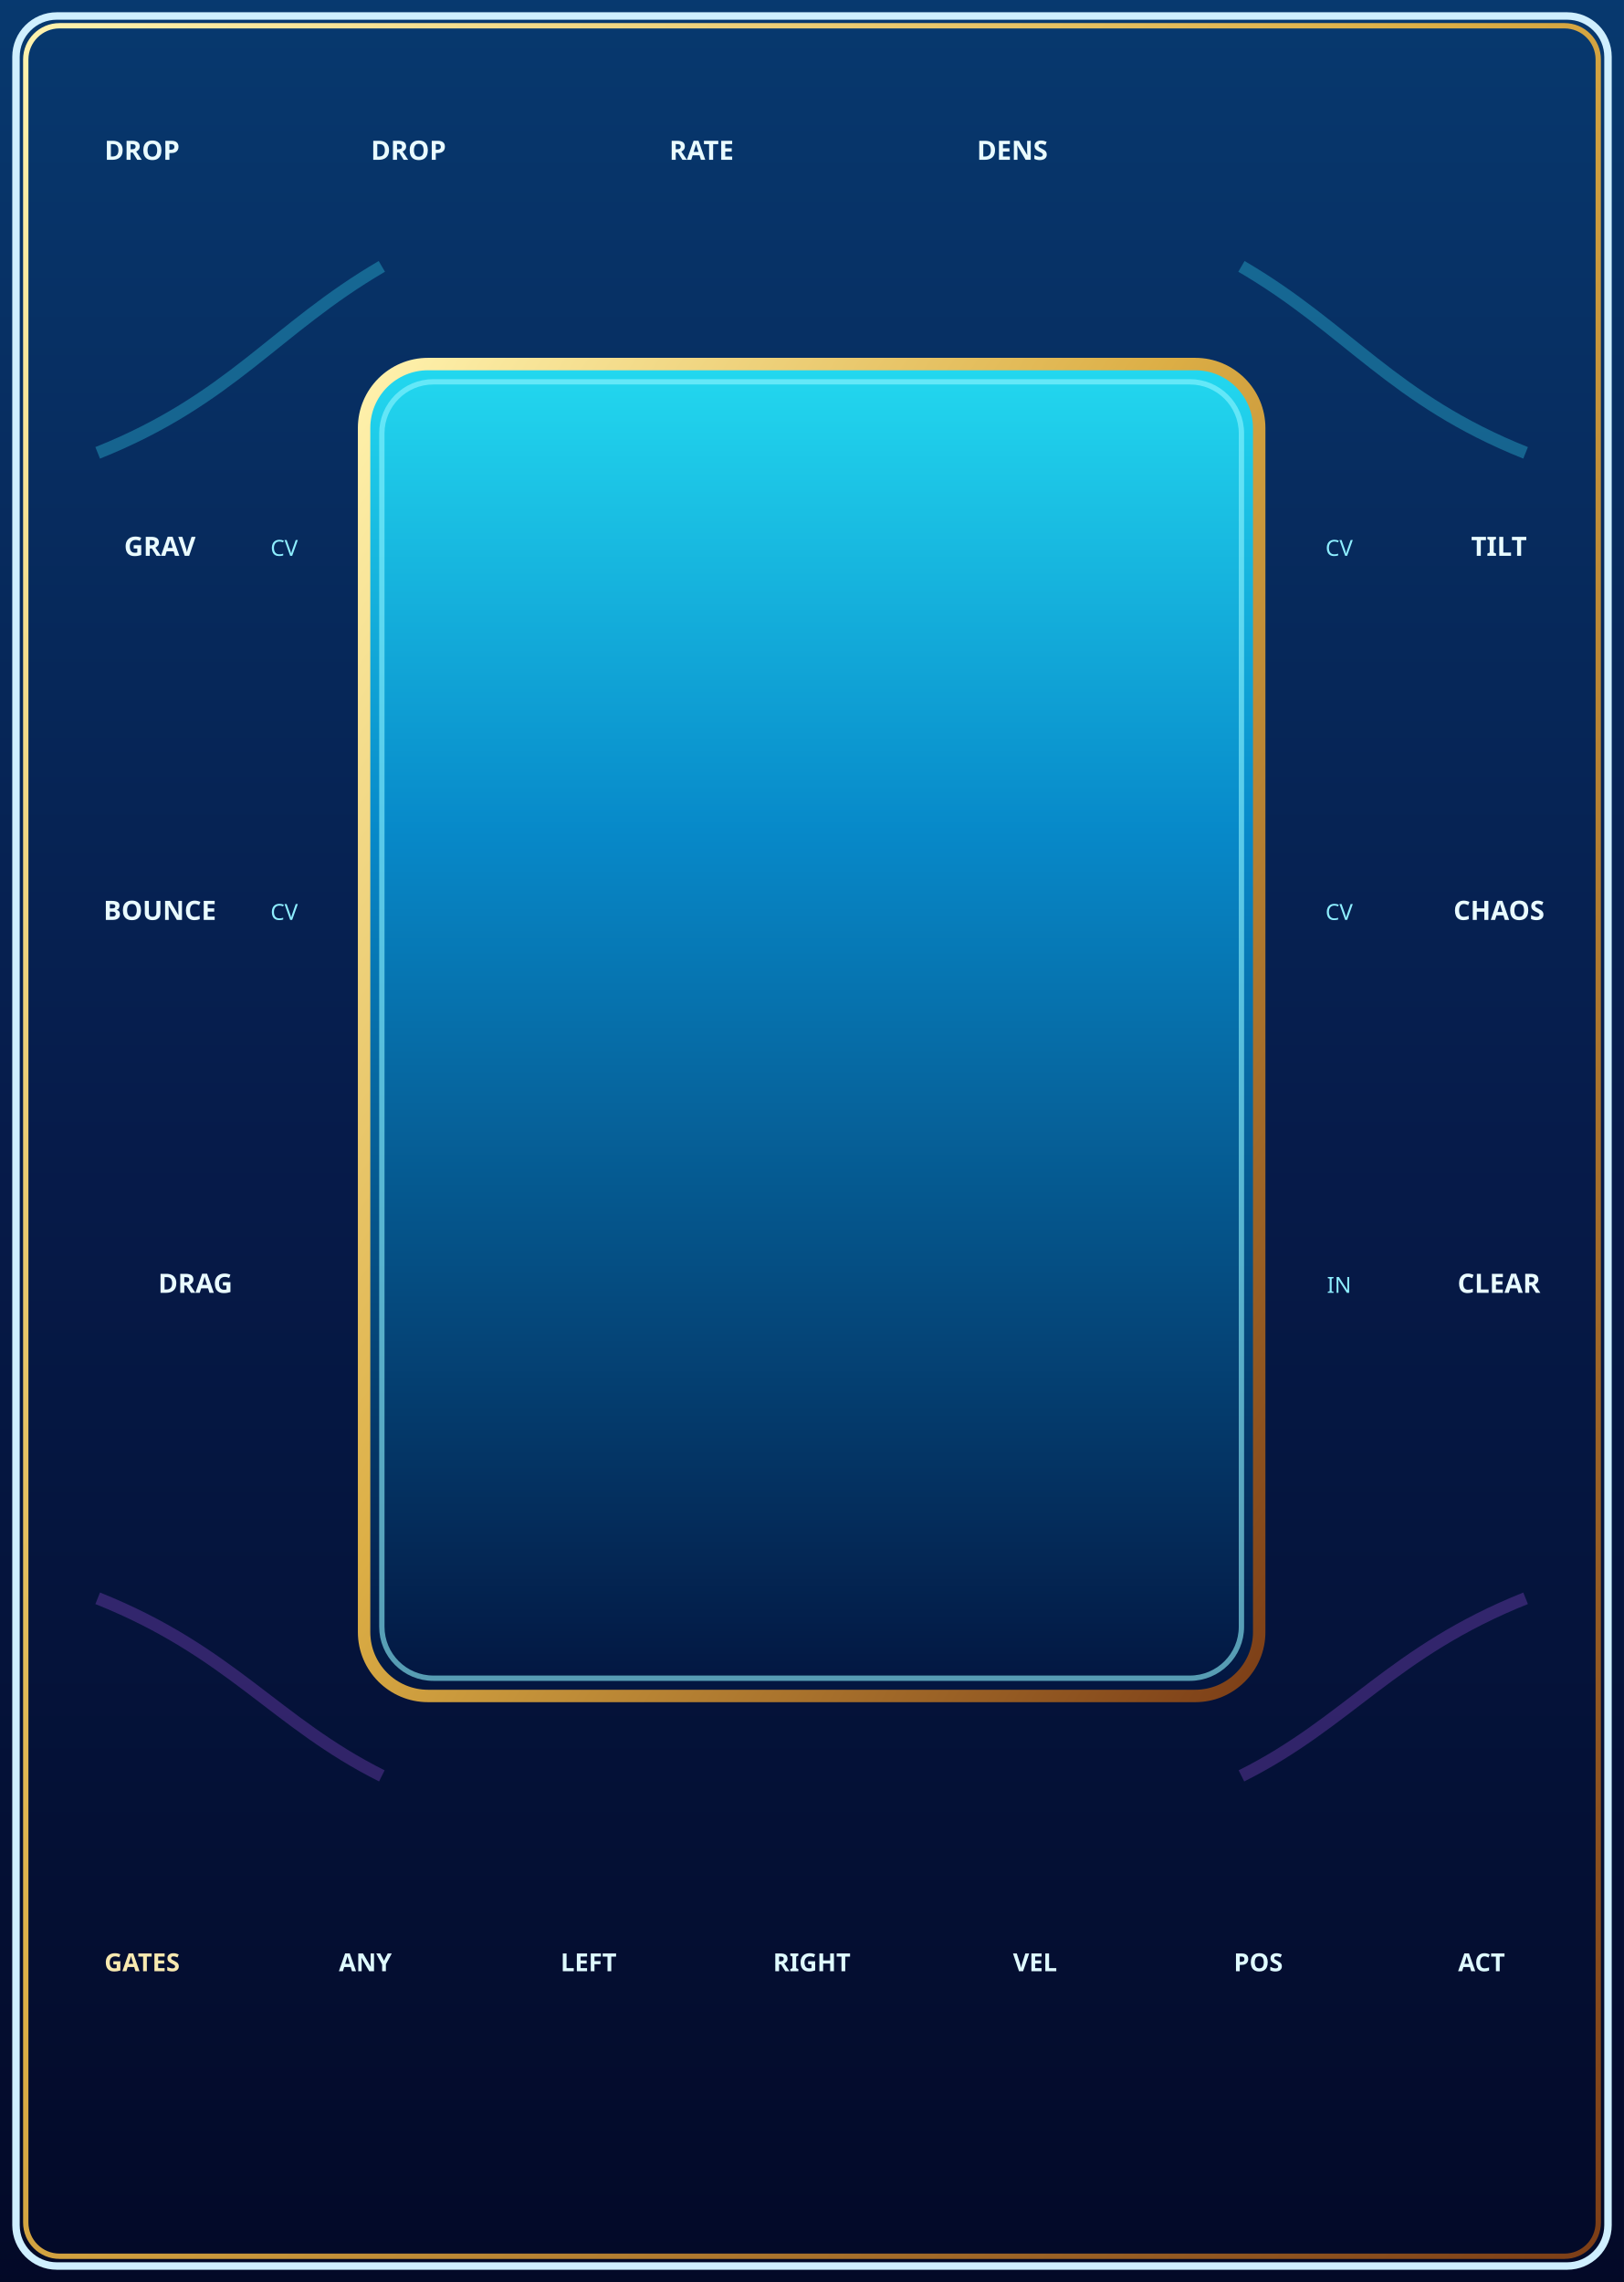
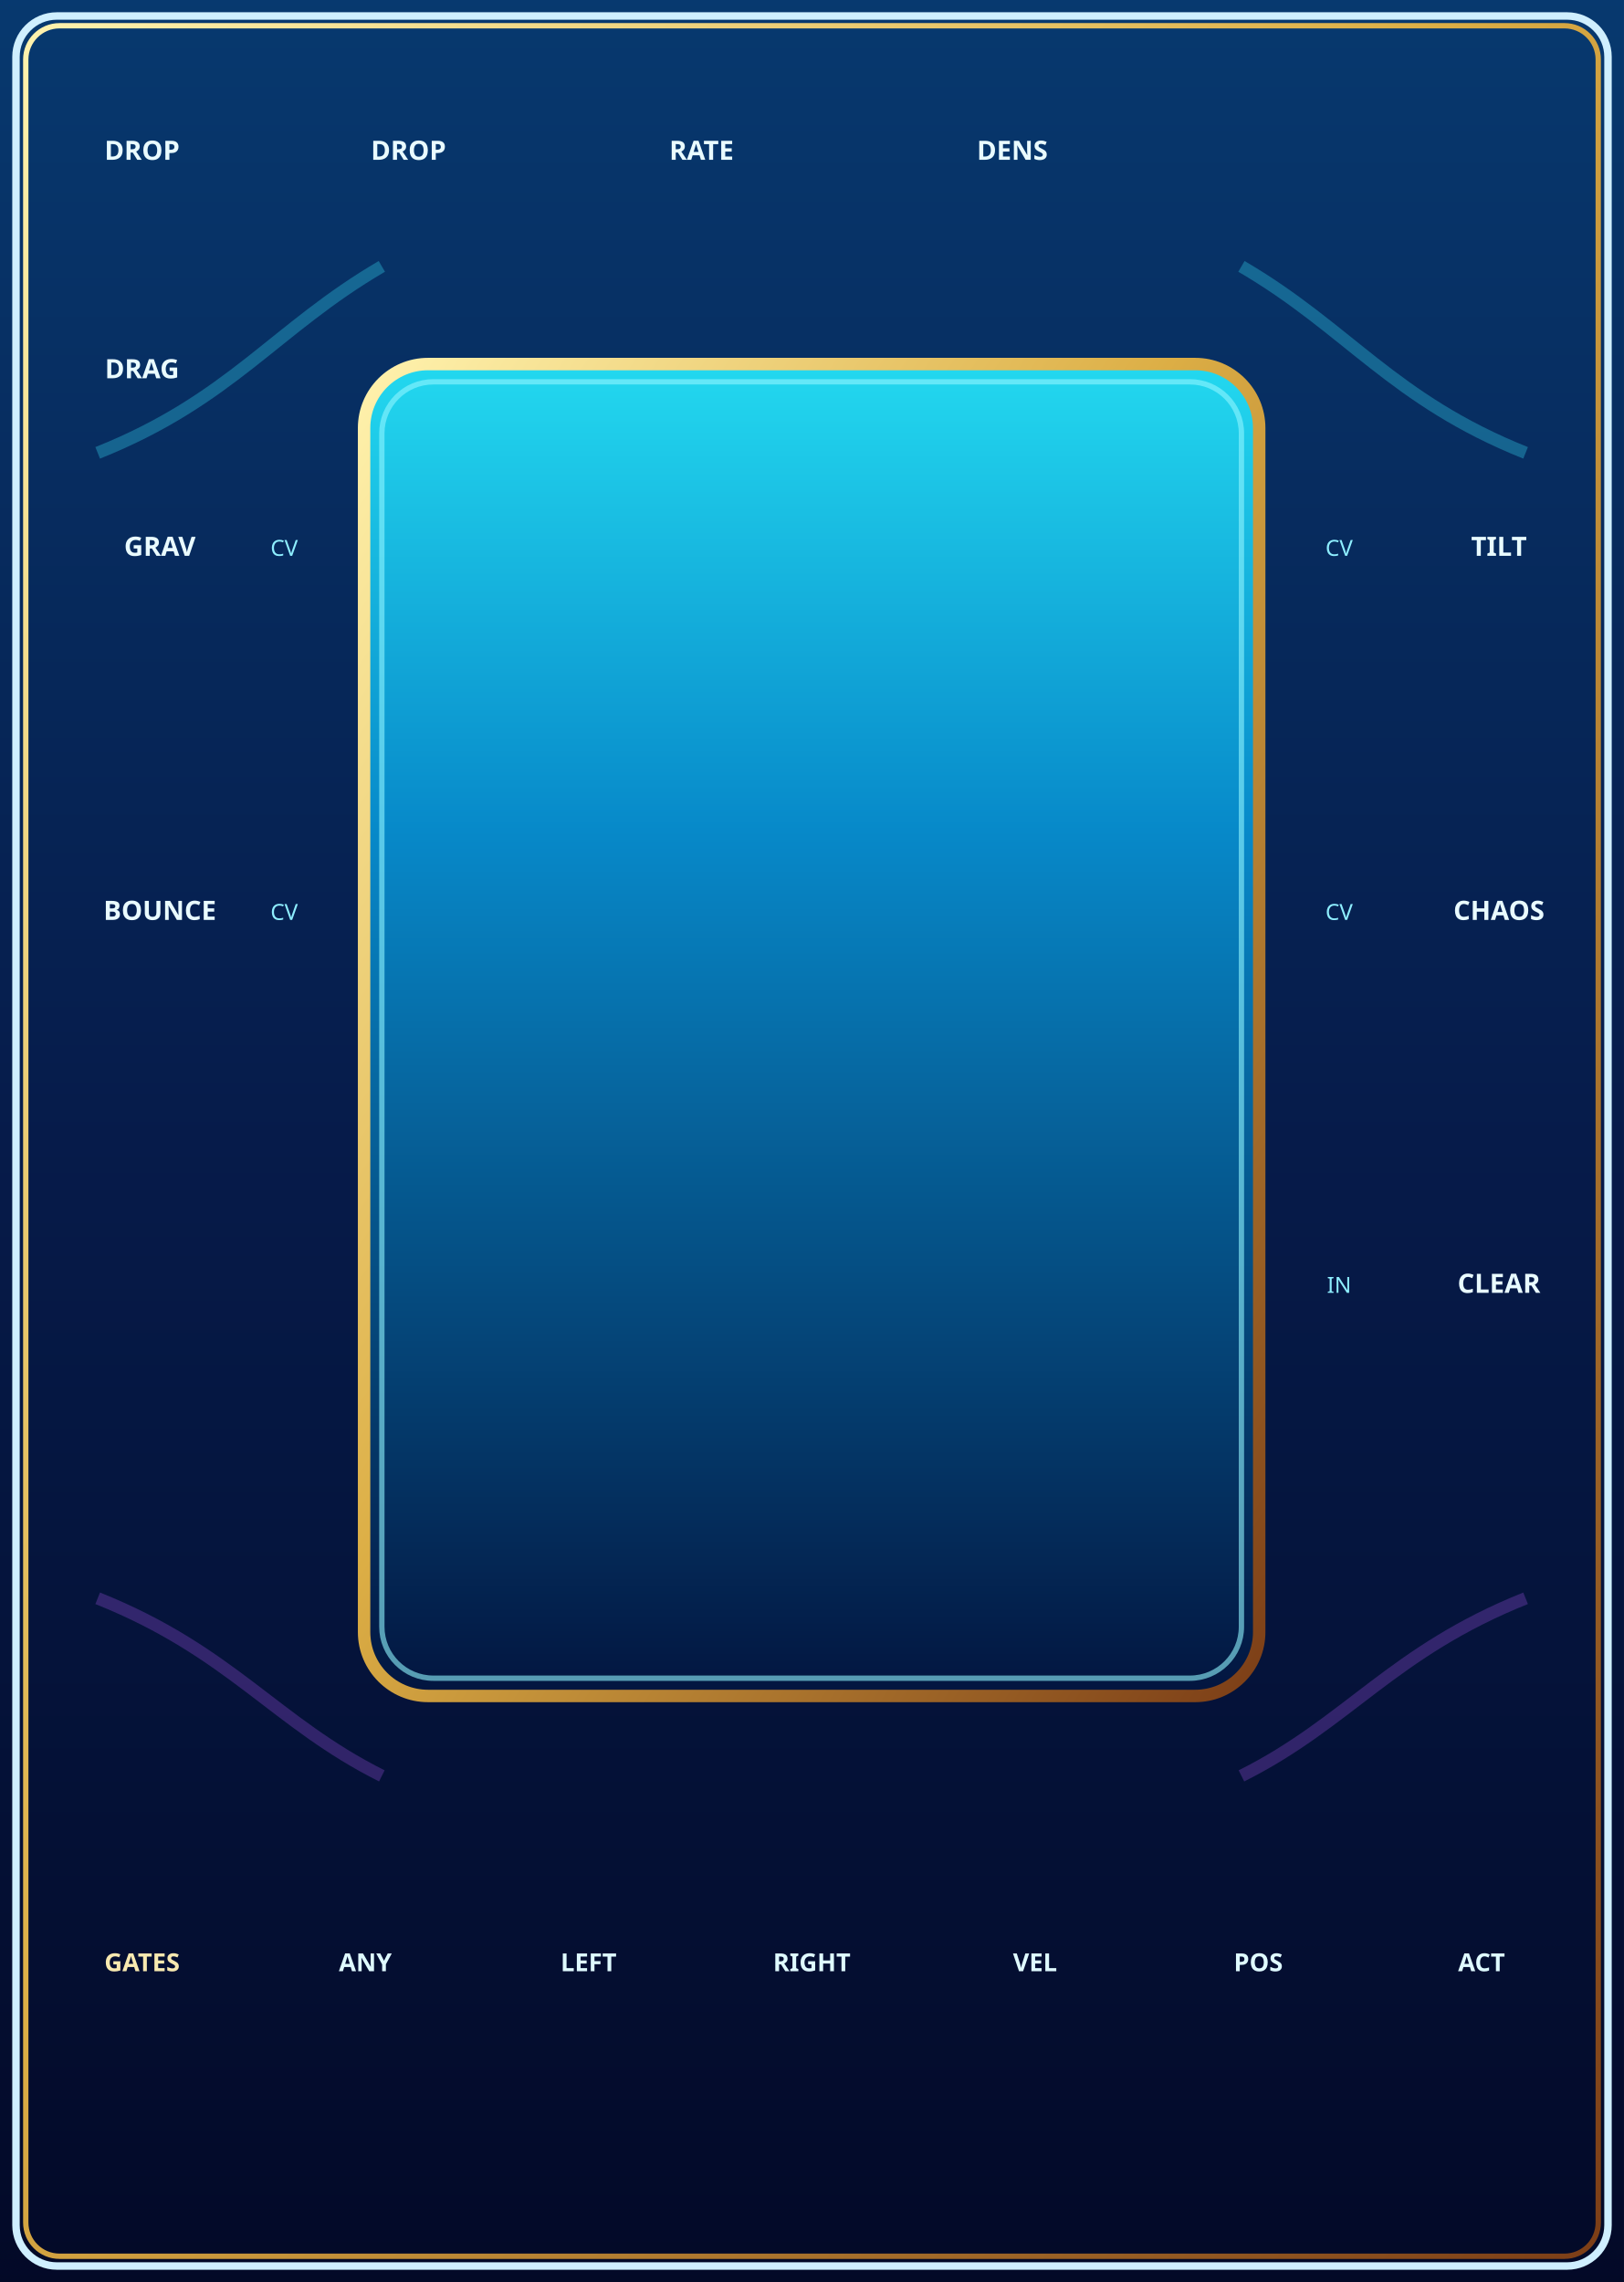
<svg xmlns="http://www.w3.org/2000/svg" width="91.44mm" height="128.5mm" viewBox="0 0 9144 12850">
  <defs>
    <linearGradient id="panel" x1="0" y1="0" x2="0" y2="1">
      <stop offset="0" stop-color="#07396f" />
      <stop offset="0.5" stop-color="#061b4a" />
      <stop offset="1" stop-color="#030927" />
    </linearGradient>
    <linearGradient id="water" x1="0" y1="0" x2="0" y2="1">
      <stop offset="0" stop-color="#23d8ef" />
      <stop offset="0.35" stop-color="#0789c9" />
      <stop offset="1" stop-color="#03153f" />
    </linearGradient>
    <linearGradient id="gold" x1="0" y1="0" x2="1" y2="1">
      <stop offset="0" stop-color="#fff2ad" />
      <stop offset="0.45" stop-color="#dcae45" />
      <stop offset="1" stop-color="#7c3e17" />
    </linearGradient>
  </defs>
  <rect width="9144" height="12850" fill="url(#panel)" />
  <rect x="90" y="90" width="8964" height="12670" rx="230" fill="none" stroke="#cfefff" stroke-width="42" />
  <rect x="145" y="145" width="8854" height="12560" rx="190" fill="none" stroke="url(#gold)" stroke-width="30" />
  <path d="M550 2550 C1300 2250 1550 1850 2150 1500" fill="none" stroke="#32cbe8" stroke-opacity="0.35" stroke-width="70" />
  <path d="M8590 2550 C7840 2250 7590 1850 6990 1500" fill="none" stroke="#32cbe8" stroke-opacity="0.35" stroke-width="70" />
  <path d="M550 9000 C1300 9300 1550 9700 2150 10000" fill="none" stroke="#b95cff" stroke-opacity="0.25" stroke-width="70" />
  <path d="M8590 9000 C7840 9300 7590 9700 6990 10000" fill="none" stroke="#b95cff" stroke-opacity="0.25" stroke-width="70" />
  <rect x="2050" y="2050" width="5040" height="7500" rx="360" fill="url(#water)" stroke="url(#gold)" stroke-width="70" />
  <rect x="2150" y="2150" width="4840" height="7300" rx="290" fill="none" stroke="#8ff5ff" stroke-opacity="0.6" stroke-width="30" />
  <g fill="#e9fbff" font-family="sans-serif" font-size="150" font-weight="bold" text-anchor="middle">
    <text x="800" y="900">DROP</text>
    <text x="2300" y="900">DROP</text>
    <text x="3950" y="900">RATE</text>
    <text x="5700" y="900">DENS</text>
+     <text x="800" y="2130">DRAG</text>
    <text x="900" y="3130">GRAV</text>
    <text x="900" y="5180">BOUNCE</text>
-     <text x="1100" y="7280">DRAG</text>
    <text x="8440" y="3130">TILT</text>
    <text x="8440" y="5180">CHAOS</text>
    <text x="8440" y="7280">CLEAR</text>
  </g>
  <g fill="#8eeeff" font-family="sans-serif" font-size="125" text-anchor="middle">
    <text x="1600" y="3130">CV</text>
    <text x="1600" y="5180">CV</text>
    <text x="7540" y="3130">CV</text>
    <text x="7540" y="5180">CV</text>
    <text x="7540" y="7280">IN</text>
  </g>
  <g fill="#dffaff" font-family="sans-serif" font-size="140" font-weight="bold" text-anchor="middle">
    <text x="800" y="11100" fill="#f8e9b0">GATES</text>
    <text x="2057" y="11100">ANY</text>
    <text x="3314" y="11100">LEFT</text>
    <text x="4571" y="11100">RIGHT</text>
    <text x="5828" y="11100">VEL</text>
    <text x="7085" y="11100">POS</text>
    <text x="8342" y="11100">ACT</text>
  </g>
  <g id="components" opacity="0">
    <rect id="playfield_rect" x="2050" y="2050" width="5040" height="7500" />
    <circle id="drop_input" cx="800" cy="1450" r="180" />
    <circle id="drop_param" cx="2300" cy="1450" r="180" />
    <circle id="rate_param" cx="3950" cy="1450" r="180" />
    <circle id="density_param" cx="5700" cy="1450" r="180" />
    <circle id="gravity_param" cx="650" cy="3750" r="180" />
    <circle id="gravity_cv_input" cx="1600" cy="3750" r="180" />
    <circle id="bounce_param" cx="650" cy="5800" r="180" />
    <circle id="bounce_cv_input" cx="1600" cy="5800" r="180" />
-     <circle id="drag_param" cx="1100" cy="7900" r="180" />
+     <circle id="drag_param" cx="800" cy="2650" r="180" />
    <circle id="tilt_param" cx="8490" cy="3750" r="180" />
    <circle id="tilt_cv_input" cx="7540" cy="3750" r="180" />
    <circle id="chaos_param" cx="8490" cy="5800" r="180" />
    <circle id="chaos_cv_input" cx="7540" cy="5800" r="180" />
    <circle id="clear_param" cx="8440" cy="7900" r="180" />
    <circle id="clear_input" cx="7540" cy="7900" r="180" />
    <circle id="gates_output" cx="800" cy="11800" r="180" />
    <circle id="any_output" cx="2057" cy="11800" r="180" />
    <circle id="left_output" cx="3314" cy="11800" r="180" />
    <circle id="right_output" cx="4571" cy="11800" r="180" />
    <circle id="velocity_output" cx="5828" cy="11800" r="180" />
    <circle id="position_output" cx="7085" cy="11800" r="180" />
    <circle id="activity_output" cx="8342" cy="11800" r="180" />
-     <circle id="screw_tl" cx="300" cy="300" r="100" />
-     <circle id="screw_tr" cx="8840" cy="300" r="100" />
-     <circle id="screw_bl" cx="300" cy="12550" r="100" />
-     <circle id="screw_br" cx="8840" cy="12550" r="100" />
  </g>
</svg>
